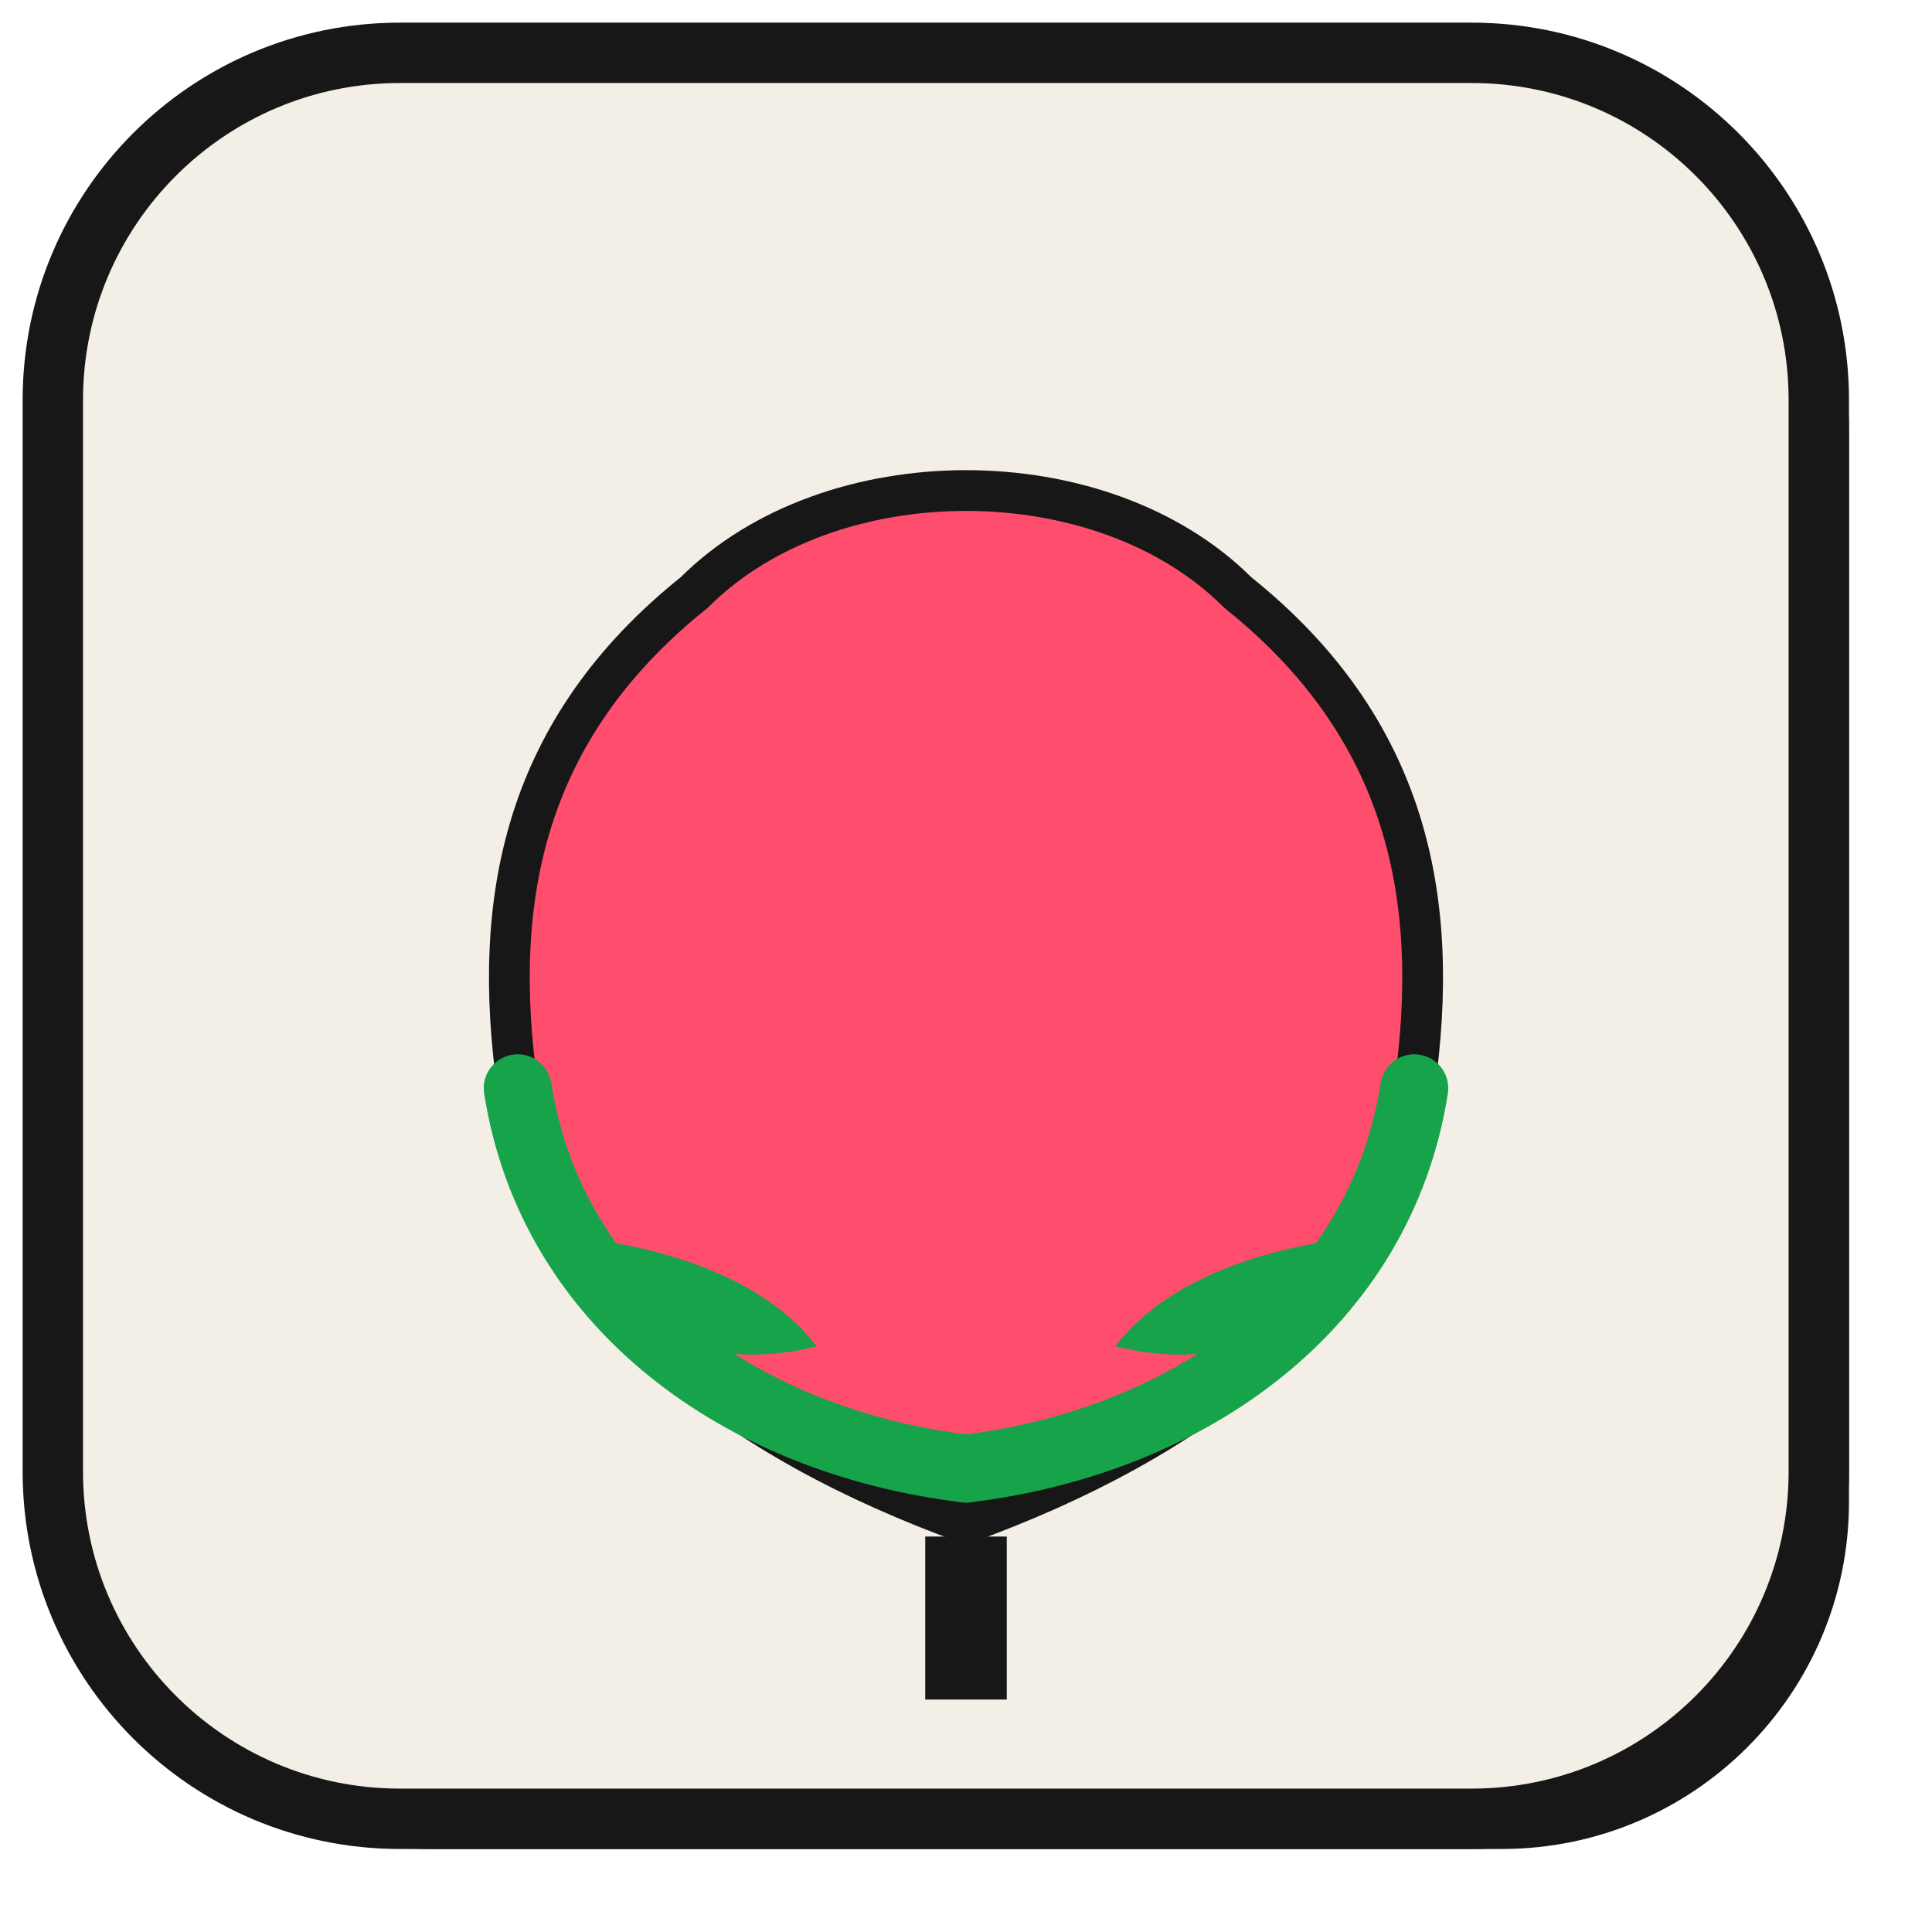
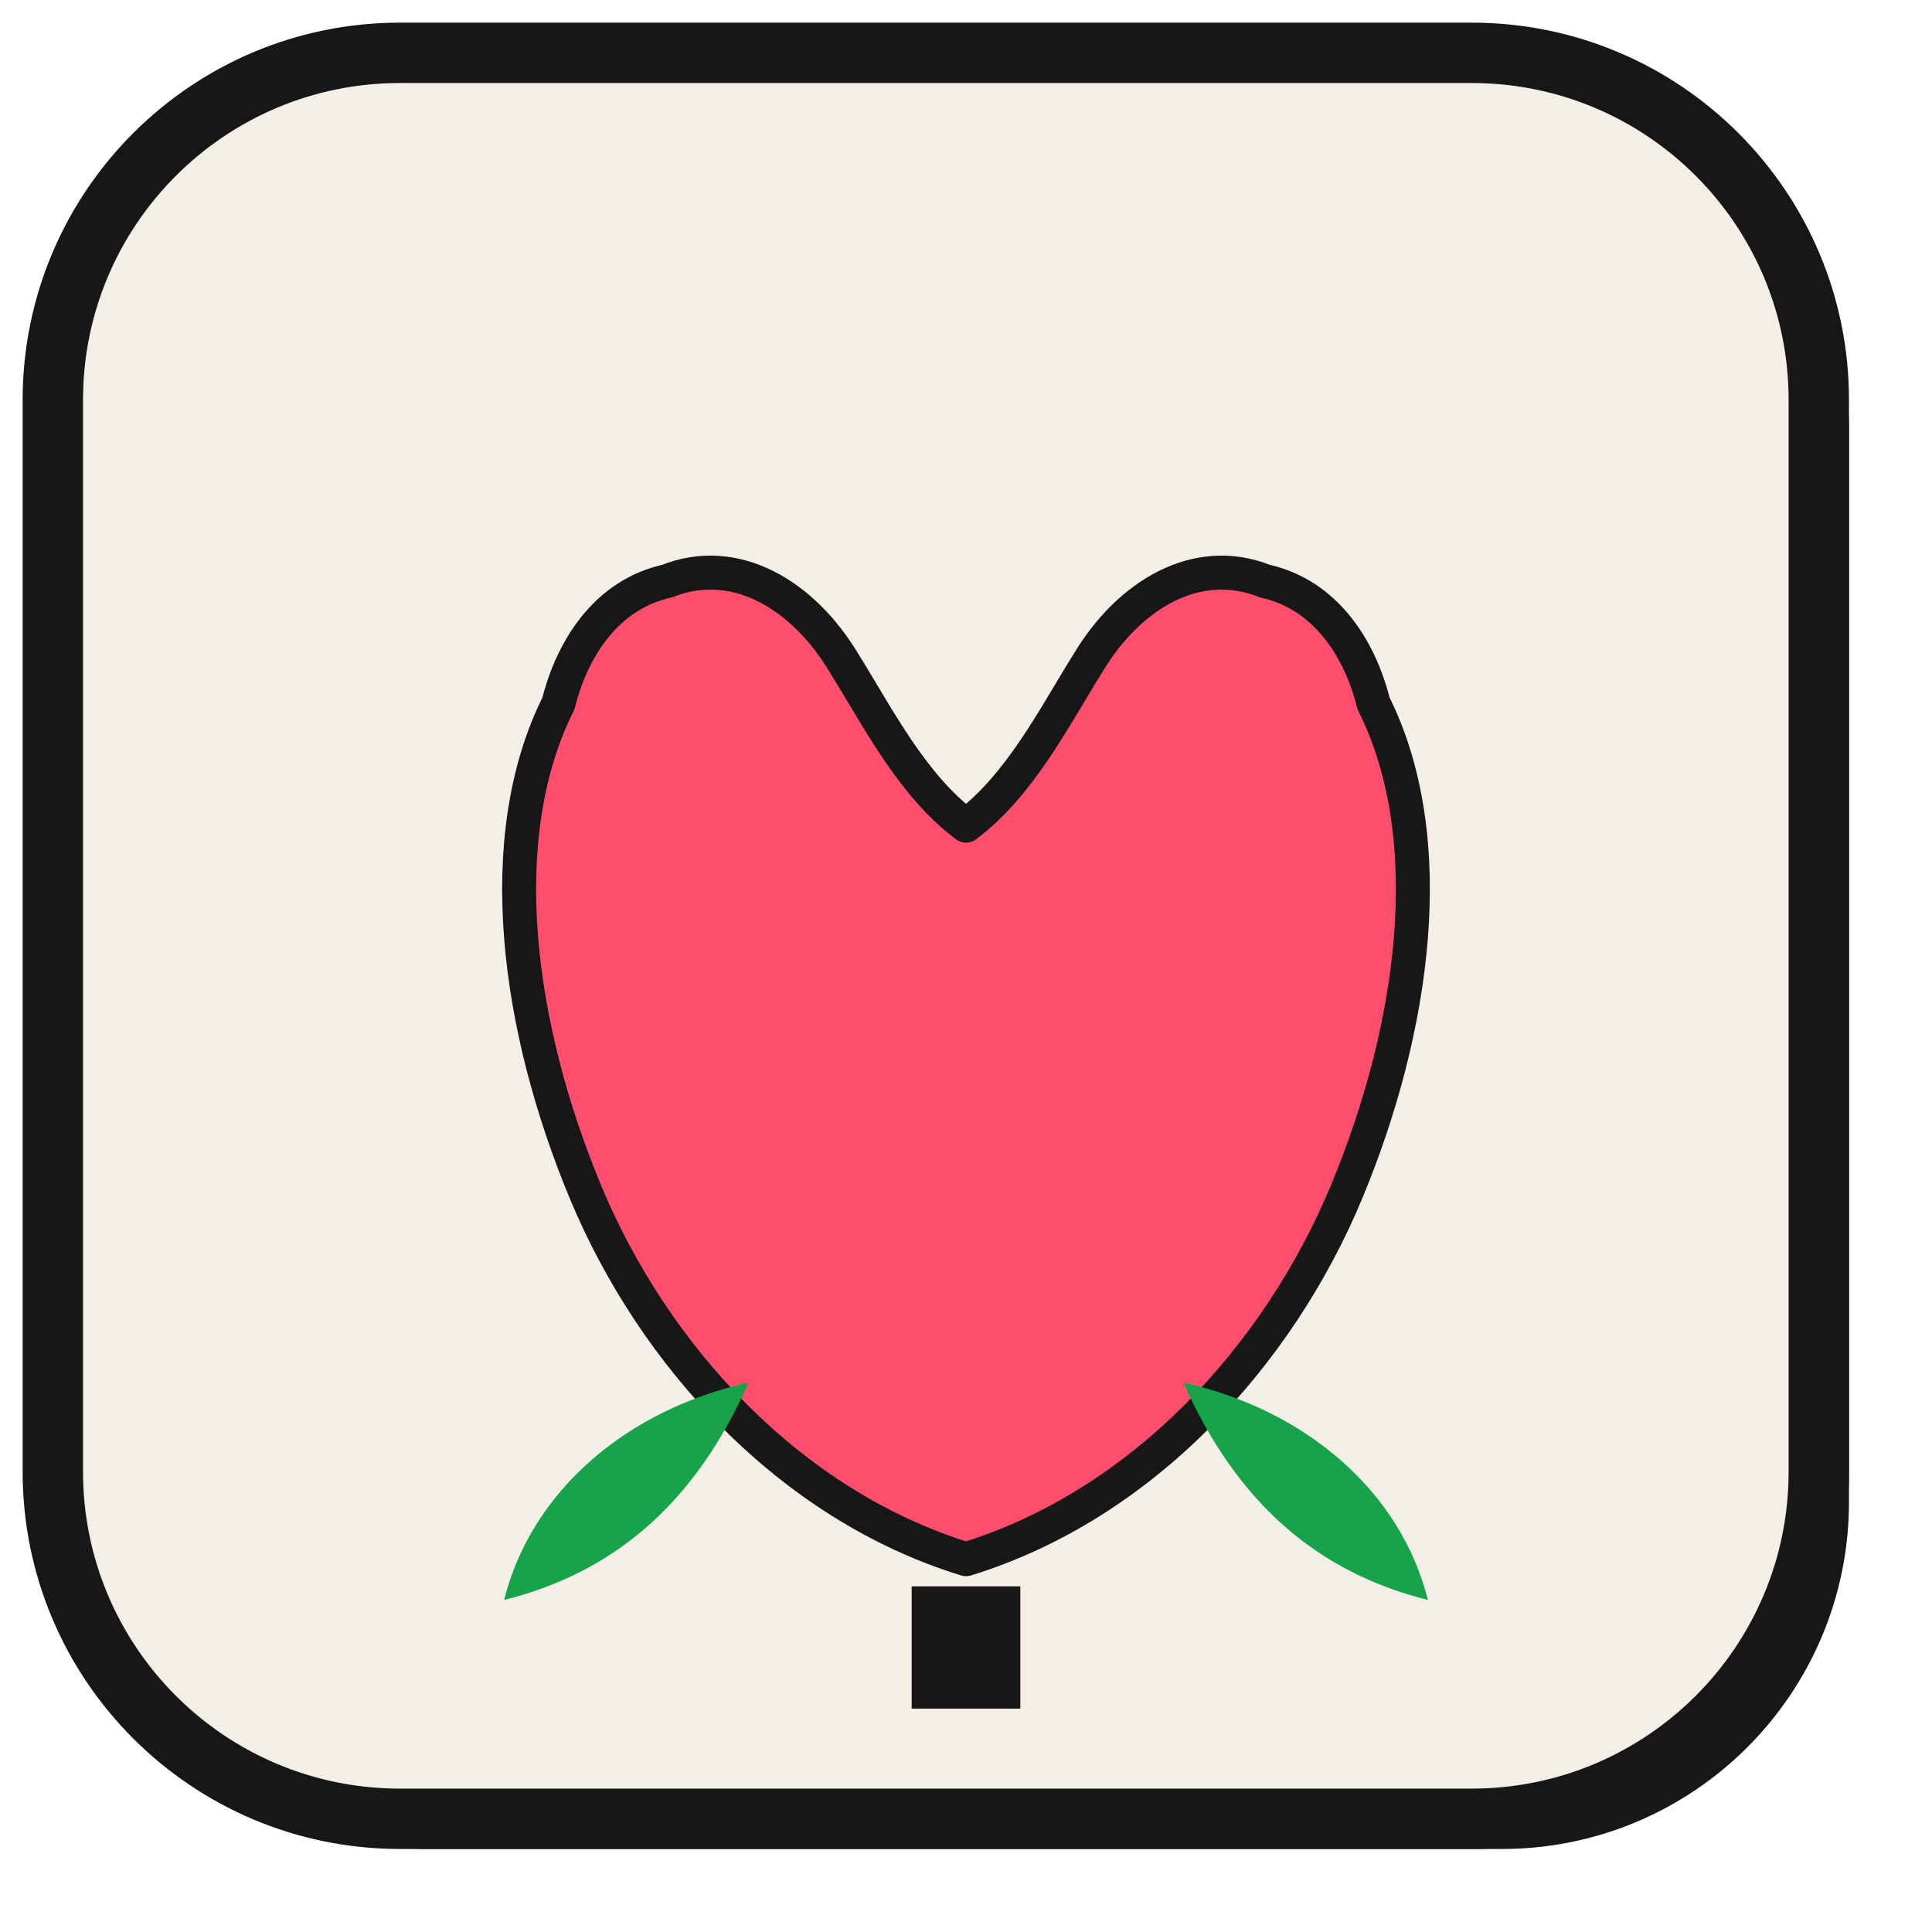
<svg xmlns="http://www.w3.org/2000/svg" width="512" height="512" viewBox="0 0 512 512">
  <rect x="22" y="22" width="468" height="468" rx="92" fill="#171717" />
  <rect x="14" y="14" width="468" height="468" rx="92" fill="#f3efe6" stroke="#171717" stroke-width="16" />
-   <g transform="translate(40 58) scale(18)">
-     <path d="M8 5.5 C 10 3.5 14 3.5 16 5.5 C 18.5 7.5 19 10 18.6 12.8 C 18.1 16 15.3 18 12 19.2 C 8.7 18 5.9 16 5.4 12.8 C 5 10 5.5 7.5 8 5.5 Z" fill="#ff4d6d" stroke="#171717" stroke-width="0.6" stroke-linejoin="round" />
-     <path d="M12 18.4 C 8.7 18 5.9 16 5.4 12.8" fill="none" stroke="#16a34a" stroke-width="1" stroke-linecap="round" />
-     <path d="M12 18.4 C 15.3 18 18.1 16 18.6 12.8" fill="none" stroke="#16a34a" stroke-width="1" stroke-linecap="round" />
-     <path d="M11.4 19.4 H 12.6 V 21.8 H 11.4 Z" fill="#171717" />
-     <path d="M9.8 16.6 C 8.2 17 6.8 16.4 6.3 15 C 8 15.2 9.2 15.8 9.8 16.6 Z" fill="#16a34a" />
-     <path d="M14.2 16.6 C 15.8 17 17.2 16.4 17.7 15 C 16 15.2 14.8 15.8 14.2 16.6 Z" fill="#16a34a" />
+   <g transform="translate(40 64) scale(18)">
+     <path d="M12 19.4 C 9.4 18.6 7.4 16.4 6.4 14 C 5.4 11.6 5 8.8 6 6.8 C 6.2 6 6.7 5.2 7.6 5 C 8.6 4.6 9.6 5.2 10.2 6.2 C 10.7 7 11.2 8 12 8.6 C 12.8 8 13.3 7 13.8 6.2 C 14.4 5.2 15.4 4.6 16.4 5 C 17.3 5.2 17.8 6 18 6.8 C 19 8.8 18.6 11.6 17.6 14 C 16.6 16.4 14.6 18.6 12 19.4 Z" fill="#ff4d6d" stroke="#171717" stroke-width="0.5" stroke-linejoin="round" />
+     <path d="M11.2 19.8 H 12.8 V 21.6 H 11.2 Z" fill="#171717" />
+     <path d="M8.8 16.8 C 7 17.2 5.6 18.4 5.2 20 C 6.8 19.6 8 18.6 8.8 16.8 Z" fill="#16a34a" />
+     <path d="M15.2 16.8 C 17 17.2 18.4 18.4 18.8 20 C 17.2 19.6 16 18.6 15.2 16.8 Z" fill="#16a34a" />
  </g>
</svg>
